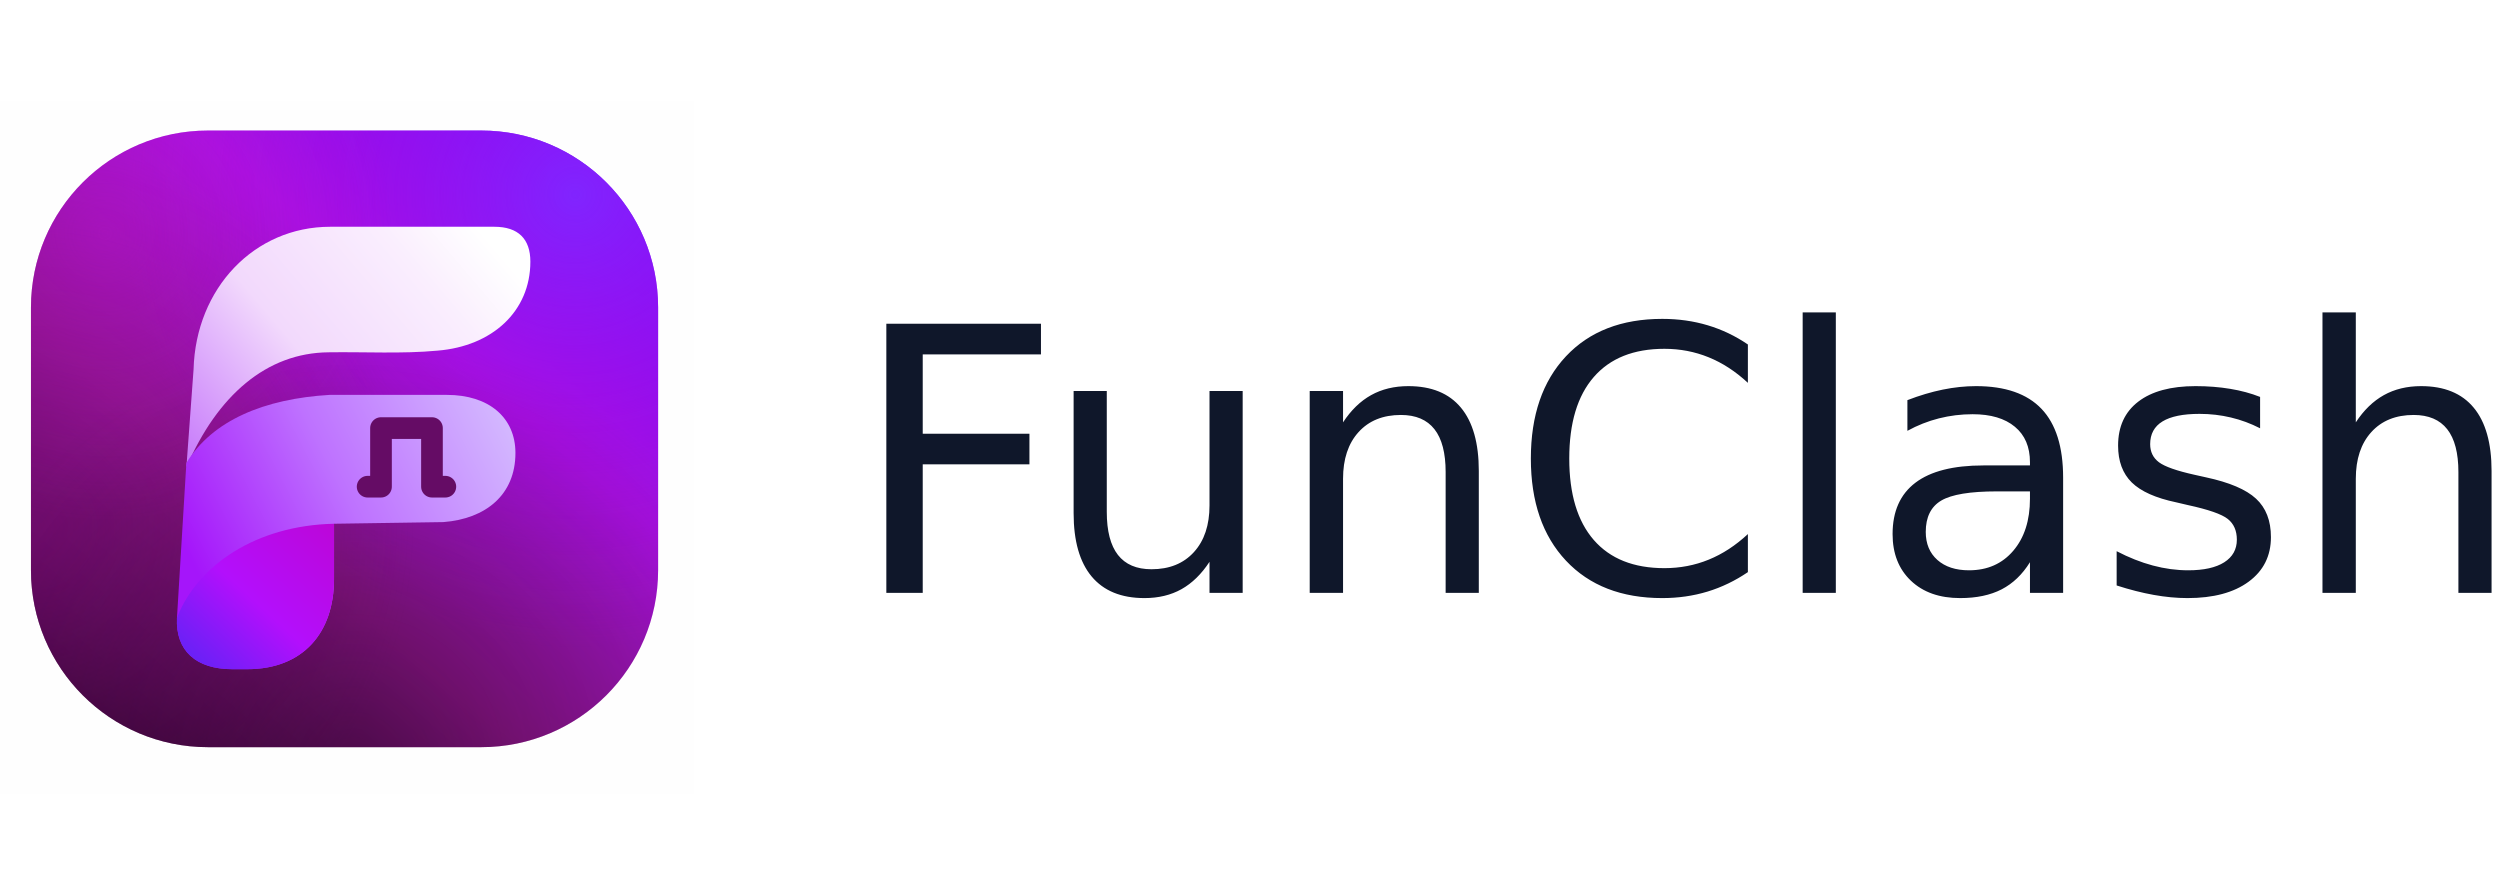
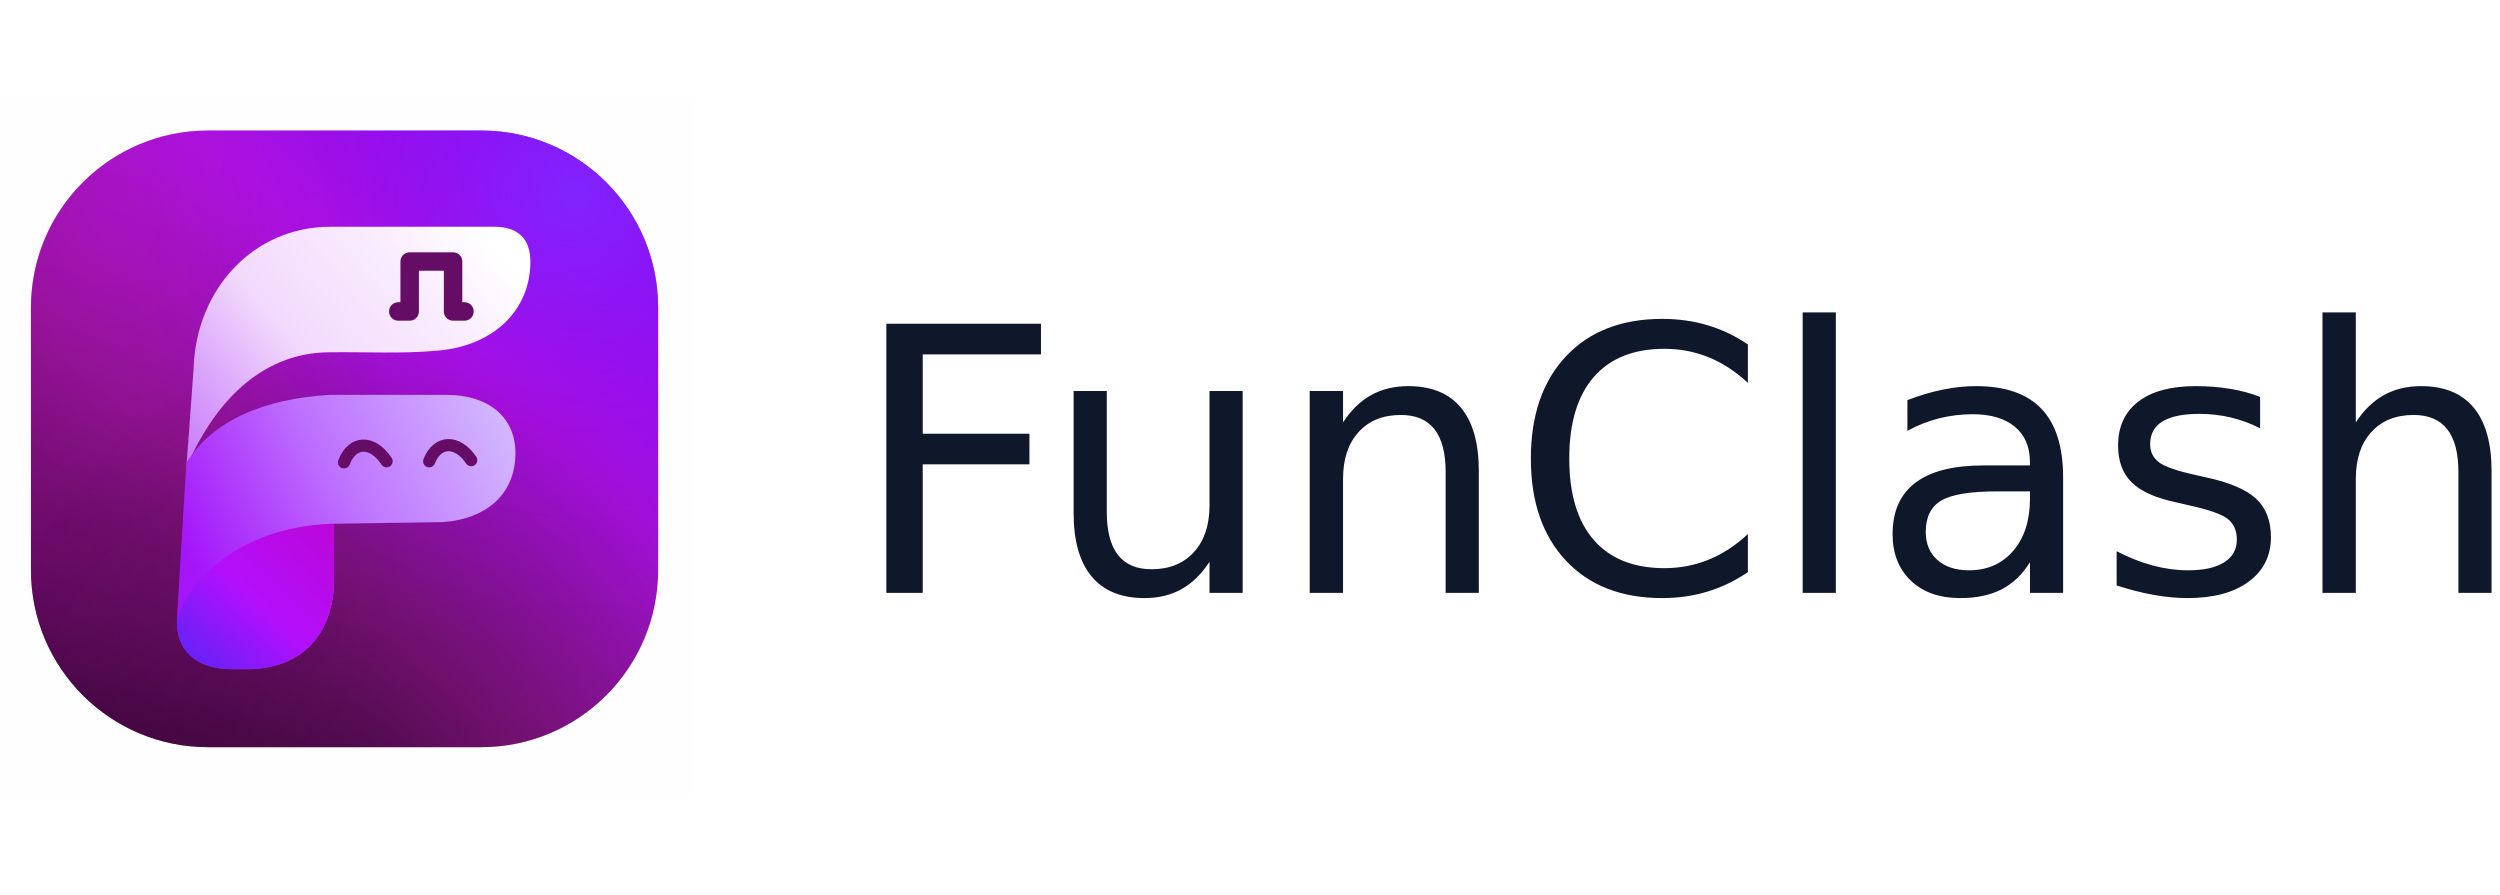
<svg xmlns="http://www.w3.org/2000/svg" viewBox="0 0 894 320" width="894" height="320" role="img" aria-label="FunClash">
  <defs>
    <linearGradient id="g" x1="0" y1="0" x2="1024" y2="1024" gradientUnits="userSpaceOnUse">
      <stop offset="0" stop-color="#D946EF" />
      <stop offset="1" stop-color="#7E22CE" />
    </linearGradient>
  </defs>
  <g transform="translate(0,36.0) scale(0.2421875)">
    <svg viewBox="0 0 1254 1254" width="1024" height="1024" role="img" aria-label="FunClash logo">
      <defs>
        <linearGradient id="background" x1="130" y1="1100" x2="1010" y2="90" gradientUnits="userSpaceOnUse">
          <stop offset="0" stop-color="#340531" />
          <stop offset=".36" stop-color="#891587" />
          <stop offset=".7" stop-color="#a712dc" />
          <stop offset="1" stop-color="#7610fa" />
        </linearGradient>
        <radialGradient id="sky" cx="1040" cy="170" r="820" gradientUnits="userSpaceOnUse">
          <stop offset="0" stop-color="#8126ff" stop-opacity=".92" />
          <stop offset=".5" stop-color="#a408ee" stop-opacity=".32" />
          <stop offset="1" stop-color="#a408ee" stop-opacity="0" />
        </radialGradient>
        <radialGradient id="left-shade" cx="60" cy="770" r="690" gradientUnits="userSpaceOnUse">
          <stop offset="0" stop-color="#830c80" stop-opacity=".55" />
          <stop offset="1" stop-color="#830c80" stop-opacity="0" />
        </radialGradient>
        <radialGradient id="left-blue" cx="190" cy="240" r="520" gradientUnits="userSpaceOnUse">
          <stop offset="0" stop-color="#c613dd" stop-opacity=".35" />
          <stop offset="1" stop-color="#c613dd" stop-opacity="0" />
        </radialGradient>
        <radialGradient id="bottom-shade" cx="640" cy="1200" r="780" gradientUnits="userSpaceOnUse">
          <stop offset="0" stop-color="#2c0528" stop-opacity=".4" />
          <stop offset="1" stop-color="#2c0528" stop-opacity="0" />
        </radialGradient>
        <linearGradient id="upper" x1="324" y1="647" x2="843" y2="205" gradientUnits="userSpaceOnUse">
          <stop offset="0" stop-color="#c678fb" />
          <stop offset=".43" stop-color="#f2d9fc" />
          <stop offset=".8" stop-color="#faeefe" />
          <stop offset="1" stop-color="#ffffff" />
        </linearGradient>
        <linearGradient id="face" x1="332" y1="805" x2="907" y2="507" gradientUnits="userSpaceOnUse">
          <stop offset="0" stop-color="#a515fa" />
          <stop offset=".47" stop-color="#be72ff" />
          <stop offset="1" stop-color="#d5bdff" />
        </linearGradient>
        <linearGradient id="foot" x1="337" y1="1020" x2="591" y2="744" gradientUnits="userSpaceOnUse">
          <stop offset="0" stop-color="#6123f5" />
          <stop offset=".45" stop-color="#b30ffc" />
          <stop offset="1" stop-color="#bc06d7" />
        </linearGradient>
        <clipPath id="tile">
          <rect x="56" y="54" width="1134" height="1115" rx="320" />
        </clipPath>
      </defs>
      <rect width="1254" height="1254" fill="#fefefe" />
      <g clip-path="url(#tile)">
        <rect x="56" y="54" width="1134" height="1115" fill="url(#background)" />
        <rect x="56" y="54" width="1134" height="1115" fill="url(#sky)" />
        <rect x="56" y="54" width="1134" height="1115" fill="url(#left-shade)" />
        <rect x="56" y="54" width="1134" height="1115" fill="url(#left-blue)" />
        <rect x="56" y="54" width="1134" height="1115" fill="url(#bottom-shade)" />
      </g>
      <path id="upper-shape" fill="url(#upper)" d="M 350 486 C 354 339 460 228 597 228 H 894 C 937 228 959 250 959 291 C 959 381 890 444 791 452 C 727 458 659 454 594 455 C 482 456 393 533 337 663 Z" />
      <path id="face-shape" fill="url(#face)" d="M 337 655 C 384 578 478 539 596 532 H 808 C 884 532 932 573 932 637 C 932 713 878 756 802 762 L 604 765 V 865 C 604 962 548 1028 447 1028 H 420 C 355 1028 317 995 320 935 Z" />
      <path id="foot-shape" fill="url(#foot)" d="M 320 935 C 357 840 463 768 604 765 V 865 C 604 962 548 1028 447 1028 H 420 C 355 1028 317 995 320 935 Z" />
-       <g transform="translate(735,645) scale(0.27) translate(-512,-512)">
+       <path id="eyes" fill="none" stroke="#650c65" stroke-width="22" stroke-linecap="round" d="M 622 654 C 637 615 673 613 699 652 M 776 652 C 791 614 827 613 852 650" />
+       <g transform="translate(780,336) scale(0.23) translate(-512,-512)">
        <g transform="scale(4.266667)">
          <path d="M 59 166 L 80 166 L 80 74 L 160 74 L 160 166 L 181 166" fill="none" stroke="#650c65" stroke-width="34" stroke-linecap="round" stroke-linejoin="round" />
        </g>
      </g>
    </svg>
  </g>
  <text x="304" y="212.0" font-family="'Noto Sans SC','Source Sans 3','DejaVu Sans',sans-serif" font-size="132" font-weight="500" fill="#0F172A">FunClash</text>
</svg>
